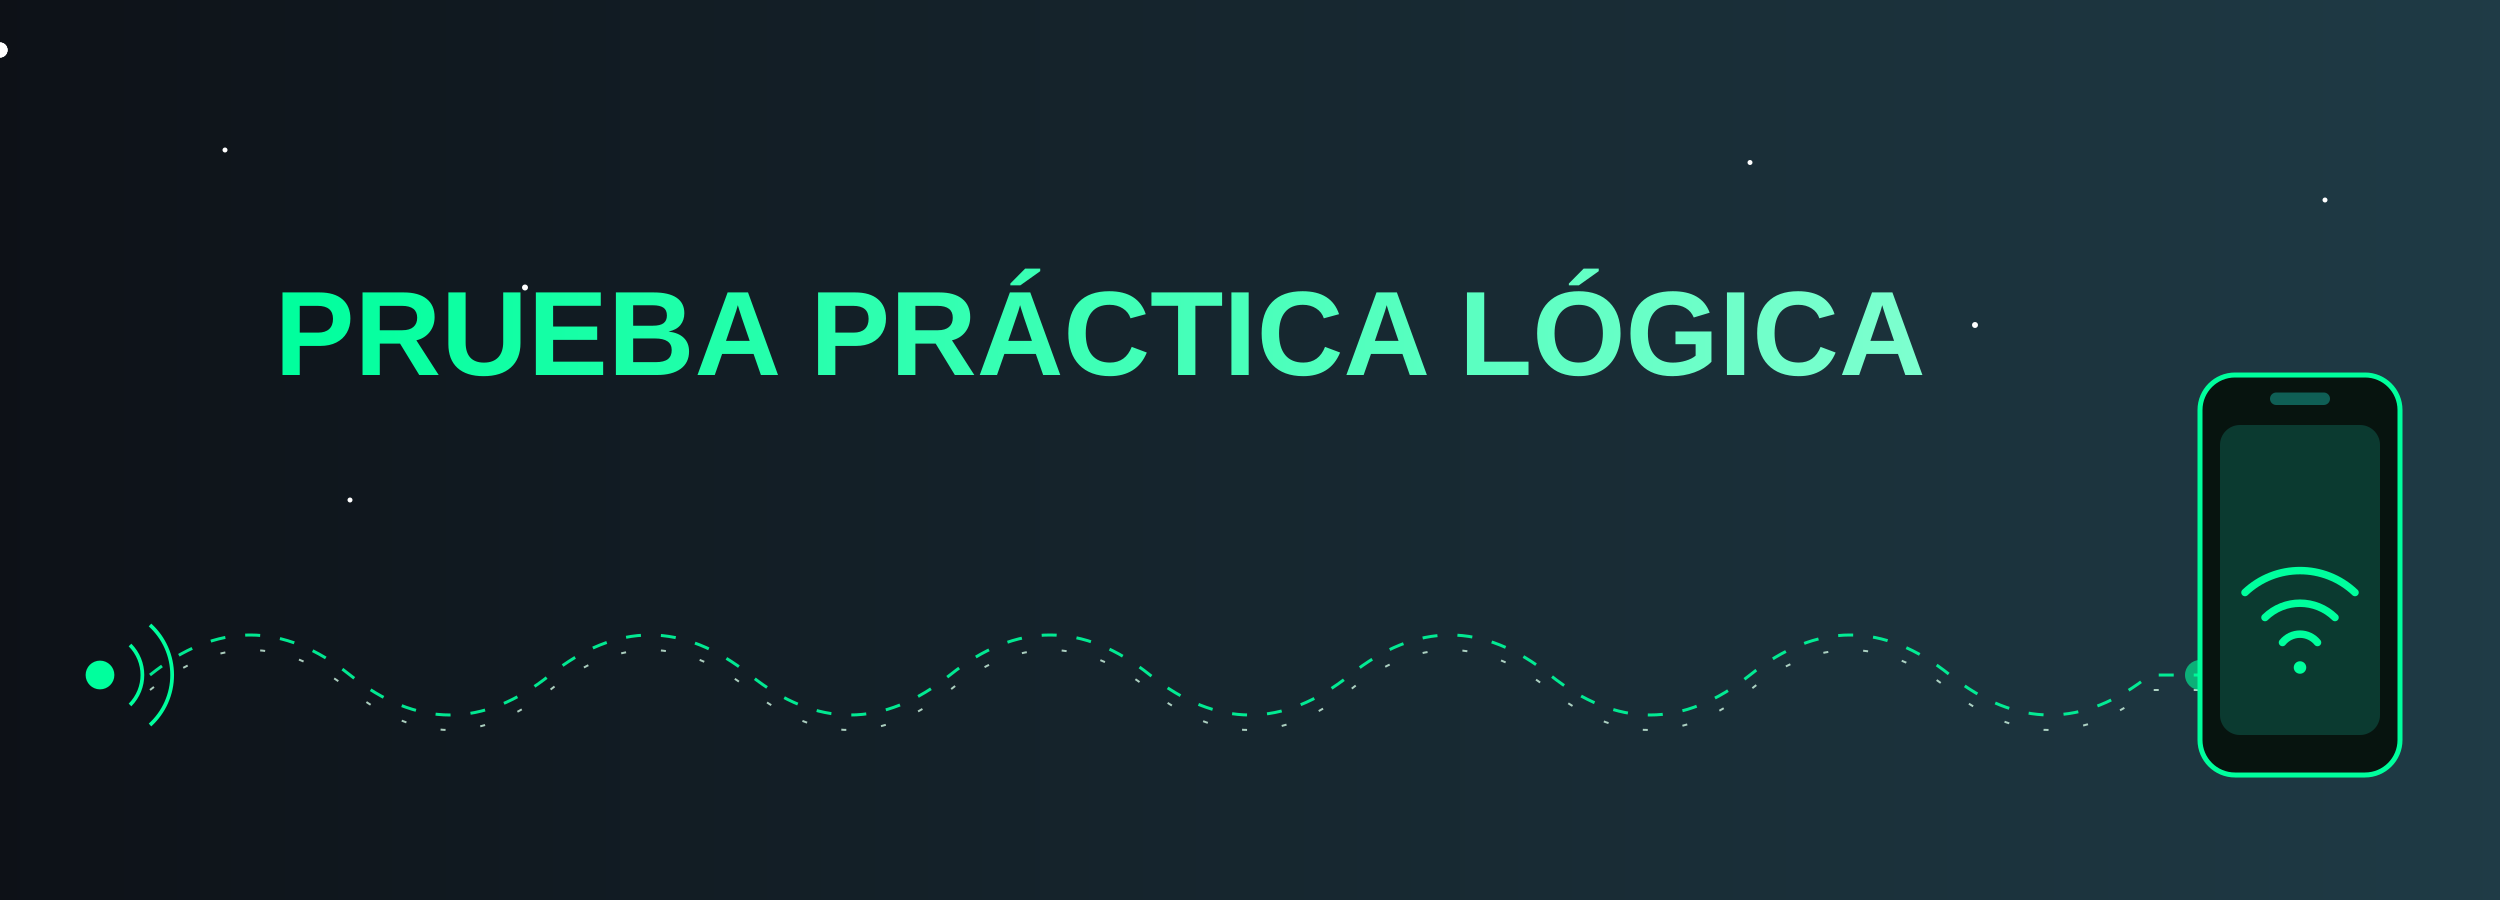
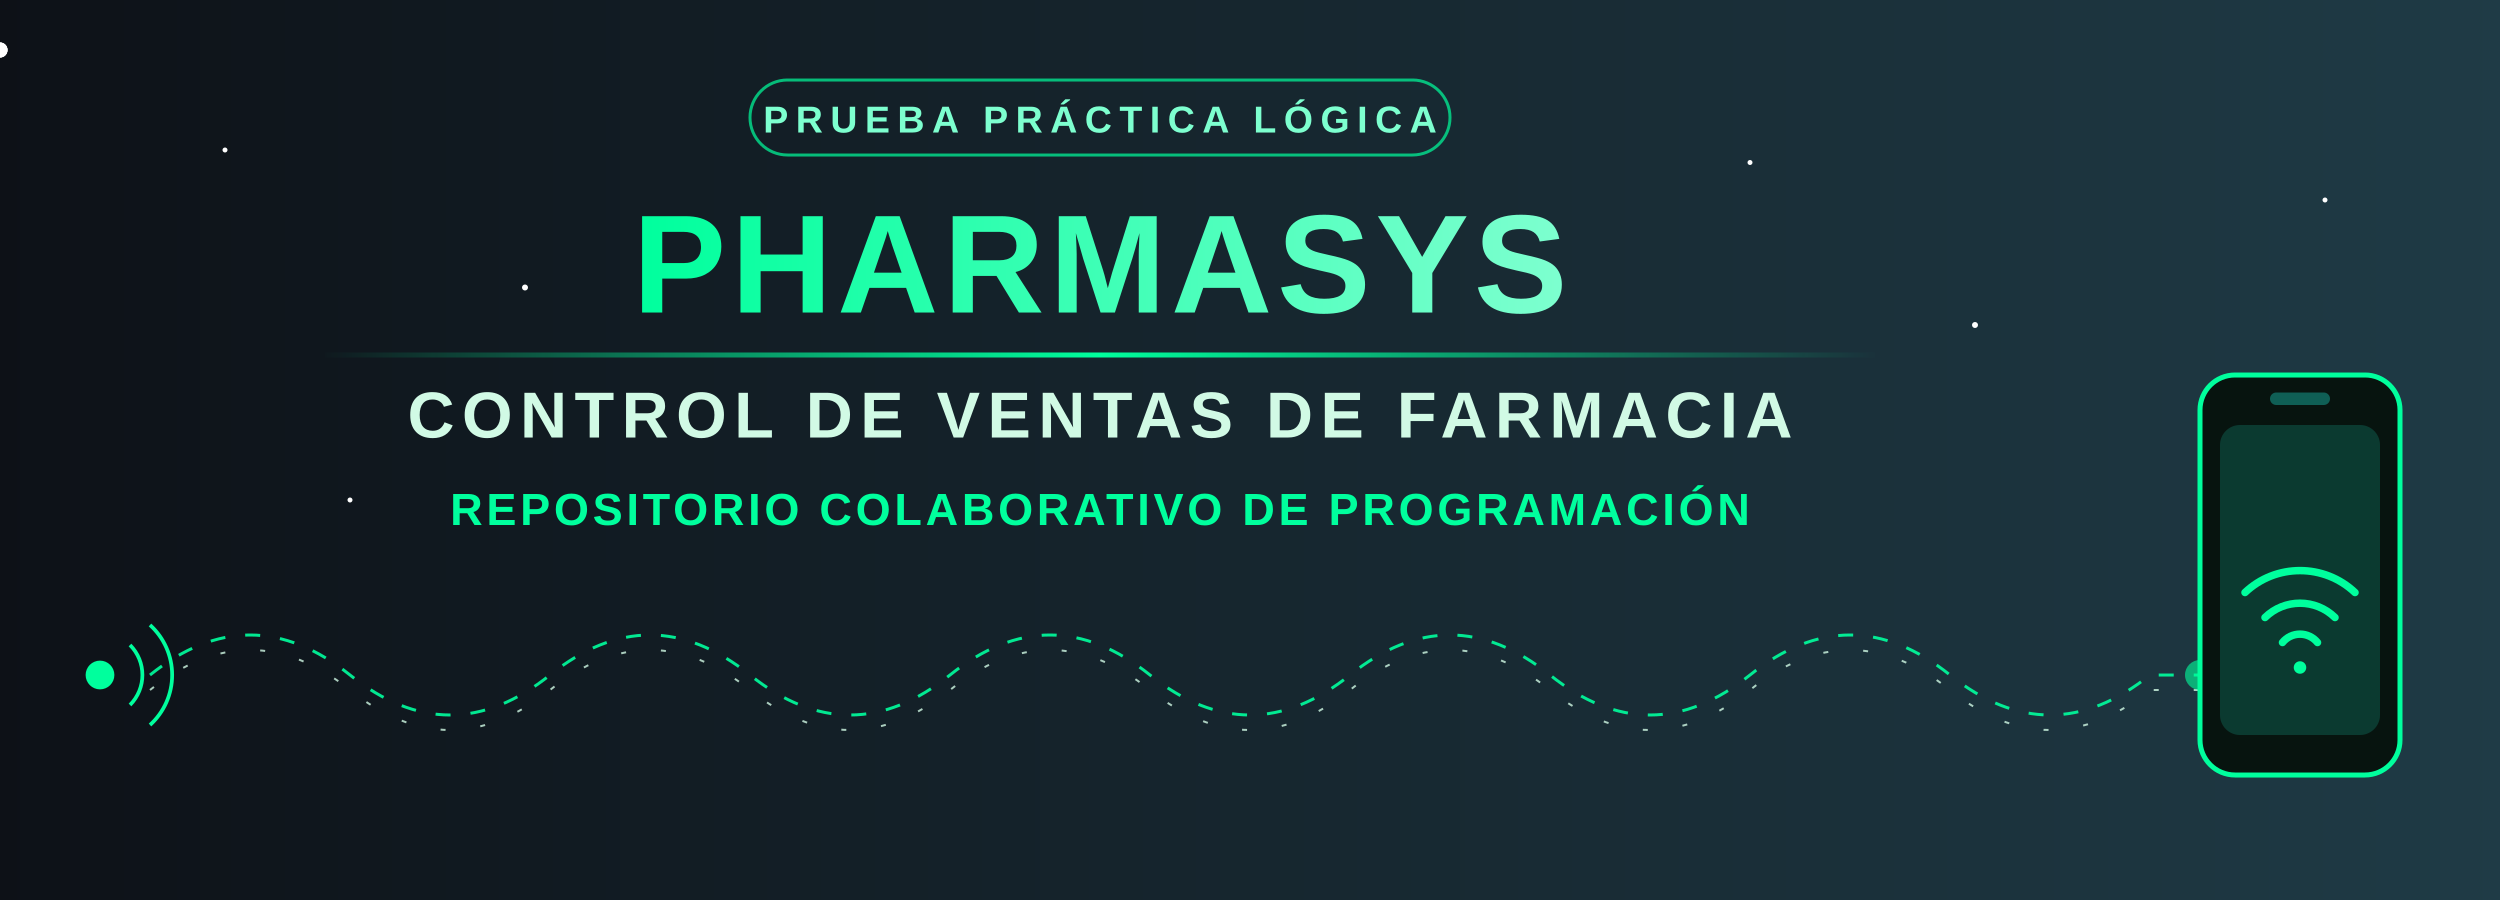
<svg xmlns="http://www.w3.org/2000/svg" viewBox="0 0 1000 360" width="100%">
  <defs>
    <linearGradient id="bg" x1="0" y1="0" x2="1" y2="0">
      <stop offset="0" stop-color="#0d1117" />
      <stop offset="1" stop-color="#1f3b46" />
    </linearGradient>
    <linearGradient id="txt" x1="0" y1="0" x2="1" y2="0">
      <stop offset="0" stop-color="#00ff9d" />
      <stop offset="1" stop-color="#7dffcf" />
+     </linearGradient>
+     <linearGradient id="sep" x1="0" y1="0" x2="1" y2="0">
+       <stop offset="0" stop-color="#00ff9d" stop-opacity="0" />
+       <stop offset="0.5" stop-color="#00ff9d" stop-opacity="1" />
+       <stop offset="1" stop-color="#00ff9d" stop-opacity="0" />
    </linearGradient>
    <path id="wave" d="M 60 250 Q 100 218 140 250 T 220 250 T 300 250 T 380 250 T 460 250 T 540 250 T 620 250 T 700 250 T 780 250 T 860 250 L 880 250" />
  </defs>
  <rect width="1000" height="360" fill="url(#bg)" />
  <g transform="translate(0,20)">
    <g fill="#ffffff">
      <circle cx="90" cy="40" r="1">
        <animate attributeName="opacity" values="0.2;1;0.2" dur="3s" repeatCount="indefinite" />
      </circle>
      <circle cx="210" cy="95" r="1.2">
        <animate attributeName="opacity" values="1;0.2;1" dur="4s" repeatCount="indefinite" />
      </circle>
      <circle cx="700" cy="45" r="1">
        <animate attributeName="opacity" values="0.2;1;0.2" dur="3.5s" repeatCount="indefinite" />
      </circle>
      <circle cx="790" cy="110" r="1.2">
        <animate attributeName="opacity" values="1;0.2;1" dur="2.5s" repeatCount="indefinite" />
      </circle>
      <circle cx="930" cy="60" r="1">
        <animate attributeName="opacity" values="0.2;1;0.2" dur="4.5s" repeatCount="indefinite" />
      </circle>
      <circle cx="140" cy="180" r="1">
        <animate attributeName="opacity" values="1;0.2;1" dur="3s" repeatCount="indefinite" />
      </circle>
    </g>
-     <text x="440" y="130" text-anchor="middle" font-family="Segoe UI, Arial, sans-serif" font-size="48" font-weight="800" fill="url(#txt)">PRUEBA PRÁCTICA LÓGICA</text>
+     <rect x="300" y="12" width="280" height="30" rx="15" fill="none" stroke="#00ff9d" stroke-width="1.2" opacity="0.7" />
+     <text x="440" y="33" text-anchor="middle" font-family="Segoe UI, Arial, sans-serif" font-size="15" font-weight="700" letter-spacing="3" fill="#7dffcf">PRUEBA PRÁCTICA LÓGICA</text>
+     <text x="440" y="105" text-anchor="middle" font-family="Segoe UI, Arial, sans-serif" font-size="56" font-weight="800" letter-spacing="2" fill="url(#txt)">PHARMASYS</text>
+     <rect x="130" y="121" width="620" height="2" fill="url(#sep)" />
+     <text x="440" y="155" text-anchor="middle" font-family="Segoe UI, Arial, sans-serif" font-size="26" font-weight="700" letter-spacing="3" fill="#d1fae5">CONTROL DE VENTAS DE FARMACIA</text>
+     <text x="440" y="190" text-anchor="middle" font-family="Segoe UI, Arial, sans-serif" font-size="18" font-weight="600" letter-spacing="1.5" fill="#00ff9d">REPOSITORIO COLABORATIVO DE PROGRAMACIÓN</text>
    <g stroke="#00ff9d" fill="none" stroke-width="1.5">
      <circle cx="40" cy="250" r="5" fill="#00ff9d" />
      <path d="M 52 238 A 17 17 0 0 1 52 262">
        <animate attributeName="opacity" values="0;1;0" dur="1.8s" repeatCount="indefinite" />
      </path>
      <path d="M 60 230 A 27 27 0 0 1 60 270">
        <animate attributeName="opacity" values="0;1;0" dur="1.8s" begin="0.3s" repeatCount="indefinite" />
      </path>
    </g>
    <use href="#wave" fill="none" stroke="#00ff9d" stroke-width="1.2" stroke-dasharray="6 8" opacity="0.9">
      <animate attributeName="stroke-dashoffset" from="0" to="-56" dur="1.6s" repeatCount="indefinite" />
    </use>
    <use href="#wave" fill="none" stroke="#d1fae5" stroke-width="0.8" stroke-dasharray="2 14" opacity="0.8" transform="translate(0,6)">
      <animate attributeName="stroke-dashoffset" from="0" to="-64" dur="1.2s" repeatCount="indefinite" />
    </use>
    <g fill="#ffffff">
      <circle r="3">
        <animateMotion dur="3s" repeatCount="indefinite">
          <mpath href="#wave" />
        </animateMotion>
      </circle>
      <circle r="3">
        <animateMotion dur="3s" begin="1s" repeatCount="indefinite">
          <mpath href="#wave" />
        </animateMotion>
      </circle>
      <circle r="3">
        <animateMotion dur="3s" begin="2s" repeatCount="indefinite">
          <mpath href="#wave" />
        </animateMotion>
      </circle>
    </g>
    <circle cx="880" cy="250" r="6" fill="#00ff9d" opacity="0.6">
      <animate attributeName="r" values="4;18;4" dur="1.6s" repeatCount="indefinite" />
      <animate attributeName="opacity" values="0.8;0;0.8" dur="1.6s" repeatCount="indefinite" />
    </circle>
    <rect x="880" y="130" width="80" height="160" rx="14" fill="#07140f" stroke="#00ff9d" stroke-width="2" />
    <rect x="908" y="137" width="24" height="5" rx="2.5" fill="#0f5f55" />
    <rect x="888" y="150" width="64" height="124" rx="8" fill="#0b3a30" />
    <g fill="none" stroke="#00ff9d" stroke-width="3" stroke-linecap="round" transform="translate(920,225)">
      <path d="M -22 -8 A 32 32 0 0 1 22 -8">
        <animate attributeName="opacity" values="0.2;1;0.2" dur="1.6s" begin="0.4s" repeatCount="indefinite" />
      </path>
      <path d="M -14 2 A 20 20 0 0 1 14 2">
        <animate attributeName="opacity" values="0.2;1;0.2" dur="1.6s" begin="0.2s" repeatCount="indefinite" />
      </path>
      <path d="M -7 12 A 9 9 0 0 1 7 12">
        <animate attributeName="opacity" values="0.2;1;0.2" dur="1.6s" repeatCount="indefinite" />
      </path>
      <circle cx="0" cy="22" r="2.5" fill="#00ff9d" stroke="none" />
    </g>
  </g>
</svg>
